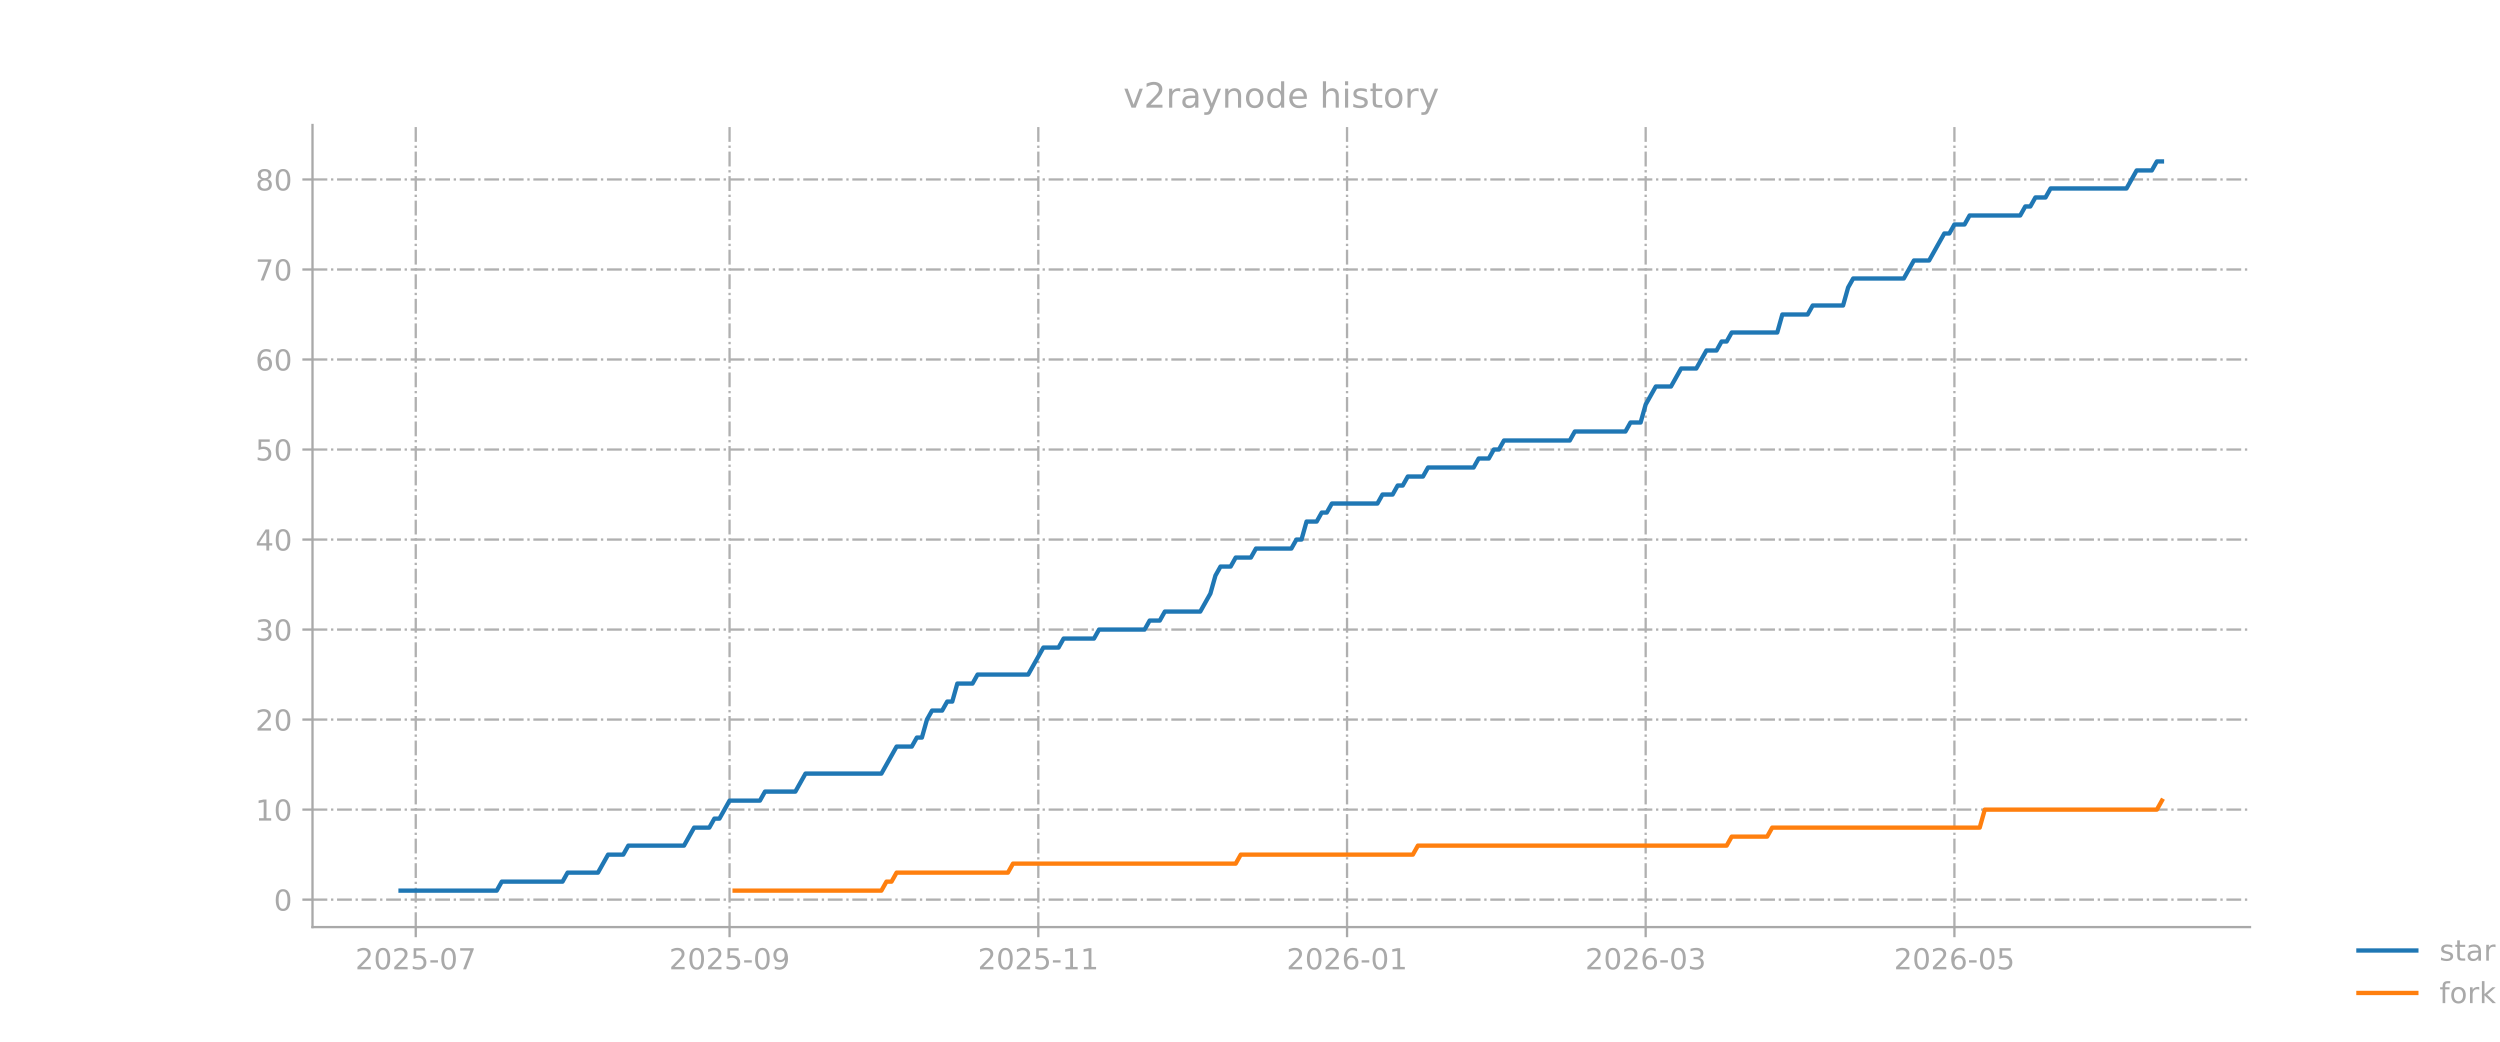
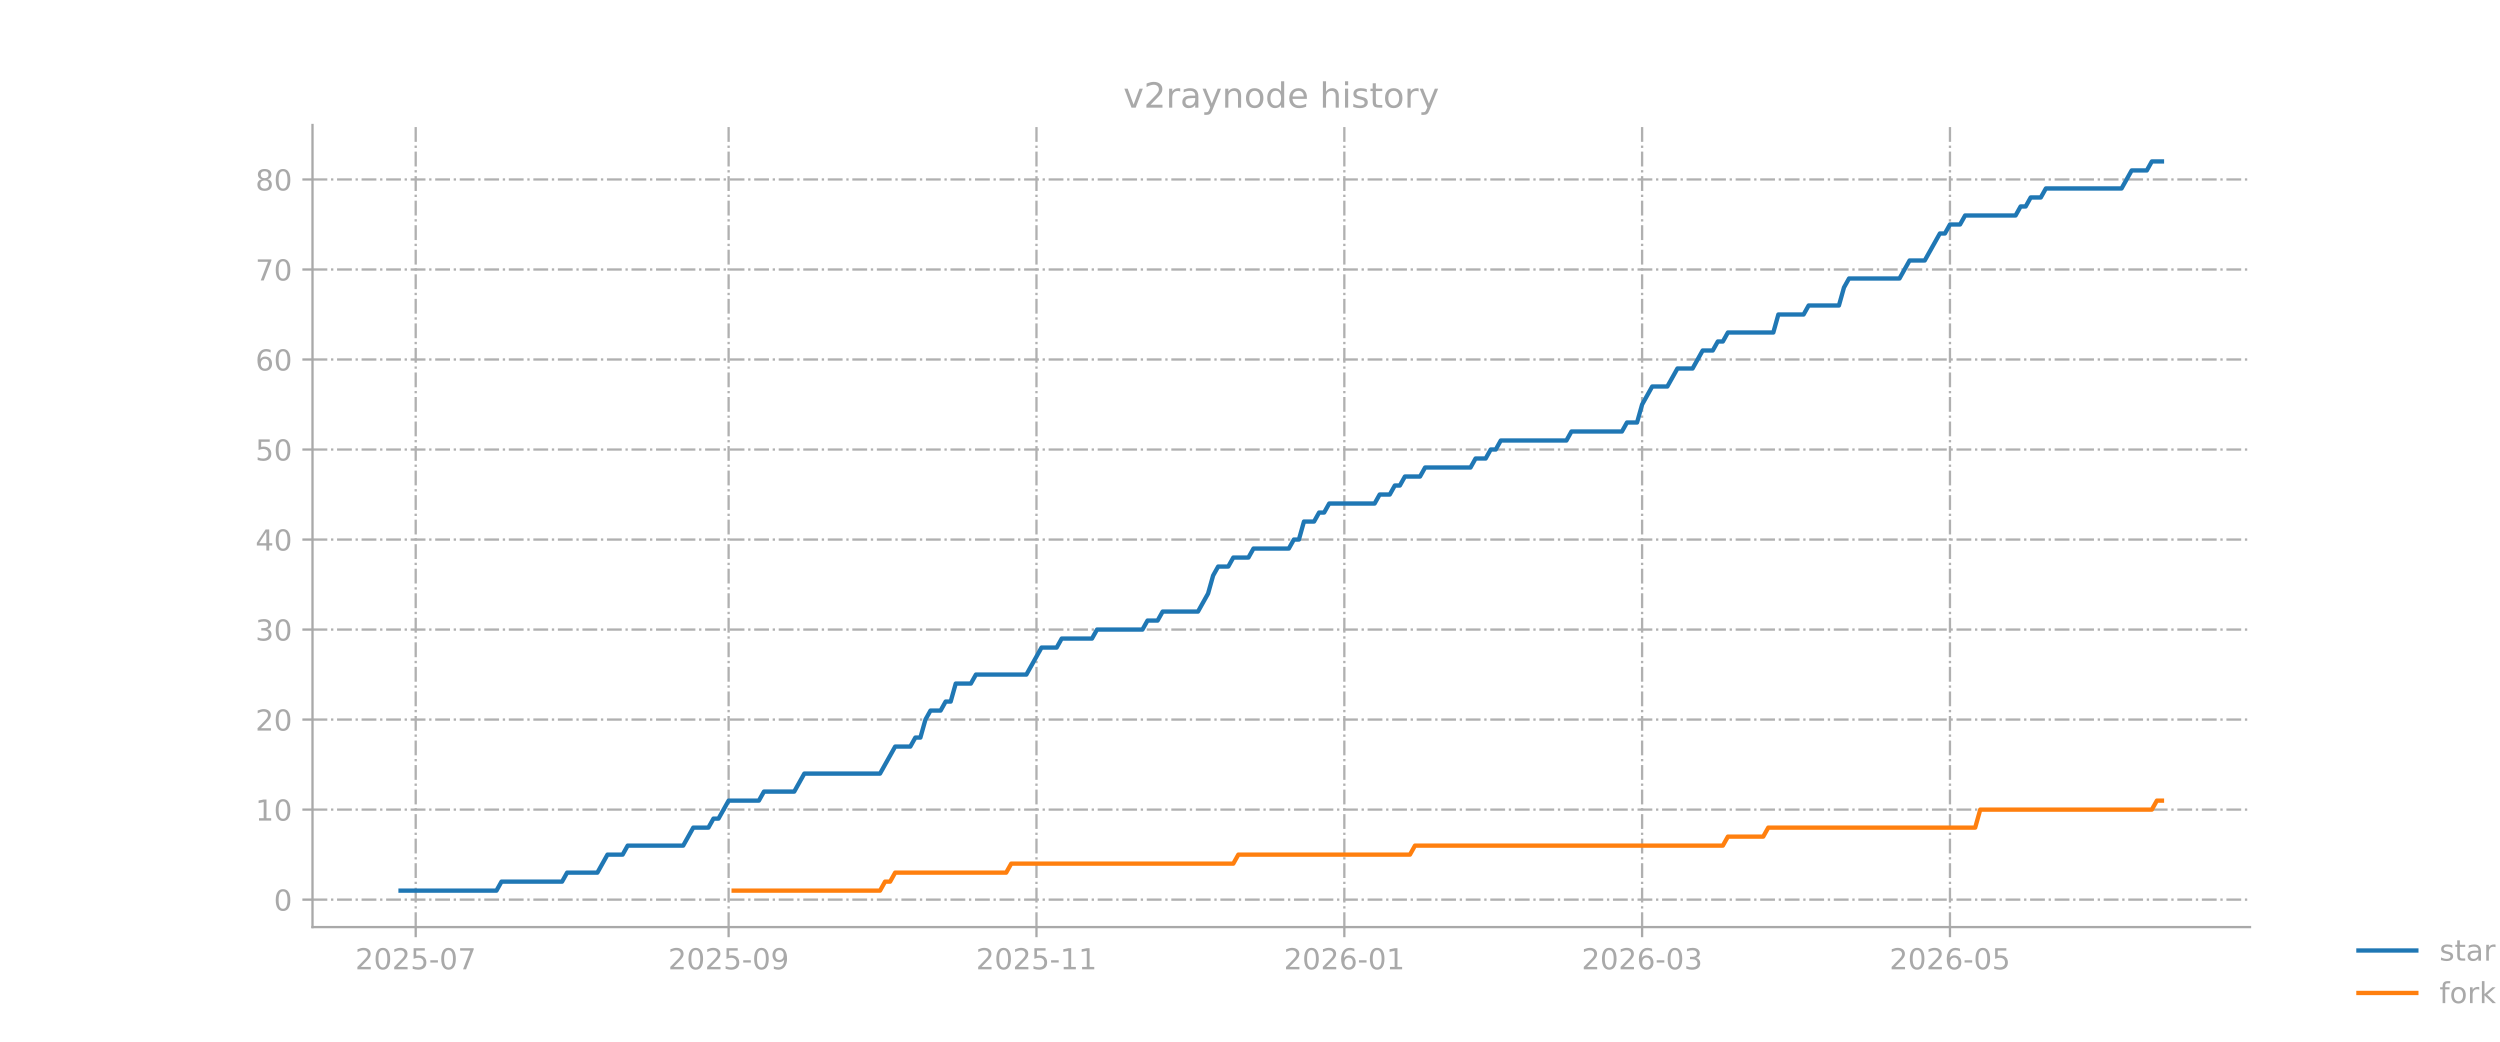
<svg xmlns="http://www.w3.org/2000/svg" xmlns:xlink="http://www.w3.org/1999/xlink" width="864pt" height="360pt" viewBox="0 0 864 360" version="1.1">
  <defs>
    <style type="text/css">*{stroke-linejoin: round; stroke-linecap: butt}</style>
  </defs>
  <g id="figure_1">
    <g id="patch_1">
      <path d="M 0 360  L 864 360  L 864 0  L 0 0  L 0 360  z " style="fill: none; opacity: 0" />
    </g>
    <g id="axes_1">
      <g id="patch_2">
        <path d="M 108 320.4  L 777.6 320.4  L 777.6 43.2  L 108 43.2  L 108 320.4  z " style="fill: none; opacity: 0" />
      </g>
      <g id="matplotlib.axis_1">
        <g id="xtick_1">
          <g id="line2d_1">
-             <path d="M 143.684 320.4  L 143.684 43.2  " clip-path="url(#p471c34f17c)" style="fill: none; stroke-dasharray: 5.12,1.28,0.8,1.28; stroke-dashoffset: 0; stroke: #b0b0b0; stroke-width: 0.8" />
+             <path d="M 143.669 320.4  L 143.669 43.2  " clip-path="url(#pfdbbf750d3)" style="fill: none; stroke-dasharray: 5.12,1.28,0.8,1.28; stroke-dashoffset: 0; stroke: #b0b0b0; stroke-width: 0.8" />
          </g>
          <g id="line2d_2">
            <defs>
-               <path id="m7e708ca265" d="M 0 0  L 0 3.5  " style="stroke: #a9a9a9; stroke-width: 0.8" />
+               <path id="m6dc88af308" d="M 0 0  L 0 3.5  " style="stroke: #a9a9a9; stroke-width: 0.8" />
            </defs>
            <g>
-               <use xlink:href="#m7e708ca265" x="143.684" y="320.4" style="fill: #a9a9a9; stroke: #a9a9a9; stroke-width: 0.8" />
+               <use xlink:href="#m6dc88af308" x="143.669" y="320.4" style="fill: #a9a9a9; stroke: #a9a9a9; stroke-width: 0.8" />
            </g>
          </g>
          <g id="text_1">
-             <g style="fill: #a9a9a9" transform="translate(122.7926 334.9984) scale(0.1 -0.1)">
+             <g style="fill: #a9a9a9" transform="translate(122.7776 334.9984) scale(0.1 -0.1)">
              <defs>
                <path id="DejaVuSans-32" d="M 1228 531  L 3431 531  L 3431 0  L 469 0  L 469 531  Q 828 903 1448 1529  Q 2069 2156 2228 2338  Q 2531 2678 2651 2914  Q 2772 3150 2772 3378  Q 2772 3750 2511 3984  Q 2250 4219 1831 4219  Q 1534 4219 1204 4116  Q 875 4013 500 3803  L 500 4441  Q 881 4594 1212 4672  Q 1544 4750 1819 4750  Q 2544 4750 2975 4387  Q 3406 4025 3406 3419  Q 3406 3131 3298 2873  Q 3191 2616 2906 2266  Q 2828 2175 2409 1742  Q 1991 1309 1228 531  z " transform="scale(0.015625)" />
                <path id="DejaVuSans-30" d="M 2034 4250  Q 1547 4250 1301 3770  Q 1056 3291 1056 2328  Q 1056 1369 1301 889  Q 1547 409 2034 409  Q 2525 409 2770 889  Q 3016 1369 3016 2328  Q 3016 3291 2770 3770  Q 2525 4250 2034 4250  z M 2034 4750  Q 2819 4750 3233 4129  Q 3647 3509 3647 2328  Q 3647 1150 3233 529  Q 2819 -91 2034 -91  Q 1250 -91 836 529  Q 422 1150 422 2328  Q 422 3509 836 4129  Q 1250 4750 2034 4750  z " transform="scale(0.015625)" />
                <path id="DejaVuSans-35" d="M 691 4666  L 3169 4666  L 3169 4134  L 1269 4134  L 1269 2991  Q 1406 3038 1543 3061  Q 1681 3084 1819 3084  Q 2600 3084 3056 2656  Q 3513 2228 3513 1497  Q 3513 744 3044 326  Q 2575 -91 1722 -91  Q 1428 -91 1123 -41  Q 819 9 494 109  L 494 744  Q 775 591 1075 516  Q 1375 441 1709 441  Q 2250 441 2565 725  Q 2881 1009 2881 1497  Q 2881 1984 2565 2268  Q 2250 2553 1709 2553  Q 1456 2553 1204 2497  Q 953 2441 691 2322  L 691 4666  z " transform="scale(0.015625)" />
                <path id="DejaVuSans-2d" d="M 313 2009  L 1997 2009  L 1997 1497  L 313 1497  L 313 2009  z " transform="scale(0.015625)" />
                <path id="DejaVuSans-37" d="M 525 4666  L 3525 4666  L 3525 4397  L 1831 0  L 1172 0  L 2766 4134  L 525 4134  L 525 4666  z " transform="scale(0.015625)" />
              </defs>
              <use xlink:href="#DejaVuSans-32" />
              <use xlink:href="#DejaVuSans-30" transform="translate(63.62305 0)" />
              <use xlink:href="#DejaVuSans-32" transform="translate(127.2461 0)" />
              <use xlink:href="#DejaVuSans-35" transform="translate(190.8691 0)" />
              <use xlink:href="#DejaVuSans-2d" transform="translate(254.4922 0)" />
              <use xlink:href="#DejaVuSans-30" transform="translate(290.5762 0)" />
              <use xlink:href="#DejaVuSans-37" transform="translate(354.1992 0)" />
            </g>
          </g>
        </g>
        <g id="xtick_2">
          <g id="line2d_3">
-             <path d="M 252.135 320.4  L 252.135 43.2  " clip-path="url(#p471c34f17c)" style="fill: none; stroke-dasharray: 5.12,1.28,0.8,1.28; stroke-dashoffset: 0; stroke: #b0b0b0; stroke-width: 0.8" />
+             <path d="M 251.81 320.4  L 251.81 43.2  " clip-path="url(#pfdbbf750d3)" style="fill: none; stroke-dasharray: 5.12,1.28,0.8,1.28; stroke-dashoffset: 0; stroke: #b0b0b0; stroke-width: 0.8" />
          </g>
          <g id="line2d_4">
            <g>
-               <use xlink:href="#m7e708ca265" x="252.135" y="320.4" style="fill: #a9a9a9; stroke: #a9a9a9; stroke-width: 0.8" />
+               <use xlink:href="#m6dc88af308" x="251.81" y="320.4" style="fill: #a9a9a9; stroke: #a9a9a9; stroke-width: 0.8" />
            </g>
          </g>
          <g id="text_2">
-             <g style="fill: #a9a9a9" transform="translate(231.244 334.9984) scale(0.1 -0.1)">
+             <g style="fill: #a9a9a9" transform="translate(230.9182 334.9984) scale(0.1 -0.1)">
              <defs>
                <path id="DejaVuSans-39" d="M 703 97  L 703 672  Q 941 559 1184 500  Q 1428 441 1663 441  Q 2288 441 2617 861  Q 2947 1281 2994 2138  Q 2813 1869 2534 1725  Q 2256 1581 1919 1581  Q 1219 1581 811 2004  Q 403 2428 403 3163  Q 403 3881 828 4315  Q 1253 4750 1959 4750  Q 2769 4750 3195 4129  Q 3622 3509 3622 2328  Q 3622 1225 3098 567  Q 2575 -91 1691 -91  Q 1453 -91 1209 -44  Q 966 3 703 97  z M 1959 2075  Q 2384 2075 2632 2365  Q 2881 2656 2881 3163  Q 2881 3666 2632 3958  Q 2384 4250 1959 4250  Q 1534 4250 1286 3958  Q 1038 3666 1038 3163  Q 1038 2656 1286 2365  Q 1534 2075 1959 2075  z " transform="scale(0.015625)" />
              </defs>
              <use xlink:href="#DejaVuSans-32" />
              <use xlink:href="#DejaVuSans-30" transform="translate(63.62305 0)" />
              <use xlink:href="#DejaVuSans-32" transform="translate(127.2461 0)" />
              <use xlink:href="#DejaVuSans-35" transform="translate(190.8691 0)" />
              <use xlink:href="#DejaVuSans-2d" transform="translate(254.4922 0)" />
              <use xlink:href="#DejaVuSans-30" transform="translate(290.5762 0)" />
              <use xlink:href="#DejaVuSans-39" transform="translate(354.1992 0)" />
            </g>
          </g>
        </g>
        <g id="xtick_3">
          <g id="line2d_5">
-             <path d="M 358.838 320.4  L 358.838 43.2  " clip-path="url(#p471c34f17c)" style="fill: none; stroke-dasharray: 5.12,1.28,0.8,1.28; stroke-dashoffset: 0; stroke: #b0b0b0; stroke-width: 0.8" />
+             <path d="M 358.206 320.4  L 358.206 43.2  " clip-path="url(#pfdbbf750d3)" style="fill: none; stroke-dasharray: 5.12,1.28,0.8,1.28; stroke-dashoffset: 0; stroke: #b0b0b0; stroke-width: 0.8" />
          </g>
          <g id="line2d_6">
            <g>
-               <use xlink:href="#m7e708ca265" x="358.838" y="320.4" style="fill: #a9a9a9; stroke: #a9a9a9; stroke-width: 0.8" />
+               <use xlink:href="#m6dc88af308" x="358.206" y="320.4" style="fill: #a9a9a9; stroke: #a9a9a9; stroke-width: 0.8" />
            </g>
          </g>
          <g id="text_3">
-             <g style="fill: #a9a9a9" transform="translate(337.9462 334.9984) scale(0.1 -0.1)">
+             <g style="fill: #a9a9a9" transform="translate(337.3147 334.9984) scale(0.1 -0.1)">
              <defs>
                <path id="DejaVuSans-31" d="M 794 531  L 1825 531  L 1825 4091  L 703 3866  L 703 4441  L 1819 4666  L 2450 4666  L 2450 531  L 3481 531  L 3481 0  L 794 0  L 794 531  z " transform="scale(0.015625)" />
              </defs>
              <use xlink:href="#DejaVuSans-32" />
              <use xlink:href="#DejaVuSans-30" transform="translate(63.62305 0)" />
              <use xlink:href="#DejaVuSans-32" transform="translate(127.2461 0)" />
              <use xlink:href="#DejaVuSans-35" transform="translate(190.8691 0)" />
              <use xlink:href="#DejaVuSans-2d" transform="translate(254.4922 0)" />
              <use xlink:href="#DejaVuSans-31" transform="translate(290.5762 0)" />
              <use xlink:href="#DejaVuSans-31" transform="translate(354.1992 0)" />
            </g>
          </g>
        </g>
        <g id="xtick_4">
          <g id="line2d_7">
-             <path d="M 465.54 320.4  L 465.54 43.2  " clip-path="url(#p471c34f17c)" style="fill: none; stroke-dasharray: 5.12,1.28,0.8,1.28; stroke-dashoffset: 0; stroke: #b0b0b0; stroke-width: 0.8" />
+             <path d="M 464.603 320.4  L 464.603 43.2  " clip-path="url(#pfdbbf750d3)" style="fill: none; stroke-dasharray: 5.12,1.28,0.8,1.28; stroke-dashoffset: 0; stroke: #b0b0b0; stroke-width: 0.8" />
          </g>
          <g id="line2d_8">
            <g>
-               <use xlink:href="#m7e708ca265" x="465.54" y="320.4" style="fill: #a9a9a9; stroke: #a9a9a9; stroke-width: 0.8" />
+               <use xlink:href="#m6dc88af308" x="464.603" y="320.4" style="fill: #a9a9a9; stroke: #a9a9a9; stroke-width: 0.8" />
            </g>
          </g>
          <g id="text_4">
-             <g style="fill: #a9a9a9" transform="translate(444.6484 334.9984) scale(0.1 -0.1)">
+             <g style="fill: #a9a9a9" transform="translate(443.7111 334.9984) scale(0.1 -0.1)">
              <defs>
                <path id="DejaVuSans-36" d="M 2113 2584  Q 1688 2584 1439 2293  Q 1191 2003 1191 1497  Q 1191 994 1439 701  Q 1688 409 2113 409  Q 2538 409 2786 701  Q 3034 994 3034 1497  Q 3034 2003 2786 2293  Q 2538 2584 2113 2584  z M 3366 4563  L 3366 3988  Q 3128 4100 2886 4159  Q 2644 4219 2406 4219  Q 1781 4219 1451 3797  Q 1122 3375 1075 2522  Q 1259 2794 1537 2939  Q 1816 3084 2150 3084  Q 2853 3084 3261 2657  Q 3669 2231 3669 1497  Q 3669 778 3244 343  Q 2819 -91 2113 -91  Q 1303 -91 875 529  Q 447 1150 447 2328  Q 447 3434 972 4092  Q 1497 4750 2381 4750  Q 2619 4750 2861 4703  Q 3103 4656 3366 4563  z " transform="scale(0.015625)" />
              </defs>
              <use xlink:href="#DejaVuSans-32" />
              <use xlink:href="#DejaVuSans-30" transform="translate(63.62305 0)" />
              <use xlink:href="#DejaVuSans-32" transform="translate(127.2461 0)" />
              <use xlink:href="#DejaVuSans-36" transform="translate(190.8691 0)" />
              <use xlink:href="#DejaVuSans-2d" transform="translate(254.4922 0)" />
              <use xlink:href="#DejaVuSans-30" transform="translate(290.5762 0)" />
              <use xlink:href="#DejaVuSans-31" transform="translate(354.1992 0)" />
            </g>
          </g>
        </g>
        <g id="xtick_5">
          <g id="line2d_9">
-             <path d="M 568.744 320.4  L 568.744 43.2  " clip-path="url(#p471c34f17c)" style="fill: none; stroke-dasharray: 5.12,1.28,0.8,1.28; stroke-dashoffset: 0; stroke: #b0b0b0; stroke-width: 0.8" />
+             <path d="M 567.511 320.4  L 567.511 43.2  " clip-path="url(#pfdbbf750d3)" style="fill: none; stroke-dasharray: 5.12,1.28,0.8,1.28; stroke-dashoffset: 0; stroke: #b0b0b0; stroke-width: 0.8" />
          </g>
          <g id="line2d_10">
            <g>
-               <use xlink:href="#m7e708ca265" x="568.744" y="320.4" style="fill: #a9a9a9; stroke: #a9a9a9; stroke-width: 0.8" />
+               <use xlink:href="#m6dc88af308" x="567.511" y="320.4" style="fill: #a9a9a9; stroke: #a9a9a9; stroke-width: 0.8" />
            </g>
          </g>
          <g id="text_5">
-             <g style="fill: #a9a9a9" transform="translate(547.8522 334.9984) scale(0.1 -0.1)">
+             <g style="fill: #a9a9a9" transform="translate(546.6192 334.9984) scale(0.1 -0.1)">
              <defs>
                <path id="DejaVuSans-33" d="M 2597 2516  Q 3050 2419 3304 2112  Q 3559 1806 3559 1356  Q 3559 666 3084 287  Q 2609 -91 1734 -91  Q 1441 -91 1130 -33  Q 819 25 488 141  L 488 750  Q 750 597 1062 519  Q 1375 441 1716 441  Q 2309 441 2620 675  Q 2931 909 2931 1356  Q 2931 1769 2642 2001  Q 2353 2234 1838 2234  L 1294 2234  L 1294 2753  L 1863 2753  Q 2328 2753 2575 2939  Q 2822 3125 2822 3475  Q 2822 3834 2567 4026  Q 2313 4219 1838 4219  Q 1578 4219 1281 4162  Q 984 4106 628 3988  L 628 4550  Q 988 4650 1302 4700  Q 1616 4750 1894 4750  Q 2613 4750 3031 4423  Q 3450 4097 3450 3541  Q 3450 3153 3228 2886  Q 3006 2619 2597 2516  z " transform="scale(0.015625)" />
              </defs>
              <use xlink:href="#DejaVuSans-32" />
              <use xlink:href="#DejaVuSans-30" transform="translate(63.62305 0)" />
              <use xlink:href="#DejaVuSans-32" transform="translate(127.2461 0)" />
              <use xlink:href="#DejaVuSans-36" transform="translate(190.8691 0)" />
              <use xlink:href="#DejaVuSans-2d" transform="translate(254.4922 0)" />
              <use xlink:href="#DejaVuSans-30" transform="translate(290.5762 0)" />
              <use xlink:href="#DejaVuSans-33" transform="translate(354.1992 0)" />
            </g>
          </g>
        </g>
        <g id="xtick_6">
          <g id="line2d_11">
-             <path d="M 675.446 320.4  L 675.446 43.2  " clip-path="url(#p471c34f17c)" style="fill: none; stroke-dasharray: 5.12,1.28,0.8,1.28; stroke-dashoffset: 0; stroke: #b0b0b0; stroke-width: 0.8" />
+             <path d="M 673.907 320.4  L 673.907 43.2  " clip-path="url(#pfdbbf750d3)" style="fill: none; stroke-dasharray: 5.12,1.28,0.8,1.28; stroke-dashoffset: 0; stroke: #b0b0b0; stroke-width: 0.8" />
          </g>
          <g id="line2d_12">
            <g>
-               <use xlink:href="#m7e708ca265" x="675.446" y="320.4" style="fill: #a9a9a9; stroke: #a9a9a9; stroke-width: 0.8" />
+               <use xlink:href="#m6dc88af308" x="673.907" y="320.4" style="fill: #a9a9a9; stroke: #a9a9a9; stroke-width: 0.8" />
            </g>
          </g>
          <g id="text_6">
-             <g style="fill: #a9a9a9" transform="translate(654.5544 334.9984) scale(0.1 -0.1)">
+             <g style="fill: #a9a9a9" transform="translate(653.0157 334.9984) scale(0.1 -0.1)">
              <use xlink:href="#DejaVuSans-32" />
              <use xlink:href="#DejaVuSans-30" transform="translate(63.62305 0)" />
              <use xlink:href="#DejaVuSans-32" transform="translate(127.2461 0)" />
              <use xlink:href="#DejaVuSans-36" transform="translate(190.8691 0)" />
              <use xlink:href="#DejaVuSans-2d" transform="translate(254.4922 0)" />
              <use xlink:href="#DejaVuSans-30" transform="translate(290.5762 0)" />
              <use xlink:href="#DejaVuSans-35" transform="translate(354.1992 0)" />
            </g>
          </g>
        </g>
      </g>
      <g id="matplotlib.axis_2">
        <g id="ytick_1">
          <g id="line2d_13">
-             <path d="M 108 310.911  L 777.6 310.911  " clip-path="url(#p471c34f17c)" style="fill: none; stroke-dasharray: 5.12,1.28,0.8,1.28; stroke-dashoffset: 0; stroke: #b0b0b0; stroke-width: 0.8" />
+             <path d="M 108 310.911  L 777.6 310.911  " clip-path="url(#pfdbbf750d3)" style="fill: none; stroke-dasharray: 5.12,1.28,0.8,1.28; stroke-dashoffset: 0; stroke: #b0b0b0; stroke-width: 0.8" />
          </g>
          <g id="line2d_14">
            <defs>
-               <path id="mbad68c69f2" d="M 0 0  L -3.5 0  " style="stroke: #a9a9a9; stroke-width: 0.8" />
+               <path id="mb7296084e1" d="M 0 0  L -3.5 0  " style="stroke: #a9a9a9; stroke-width: 0.8" />
            </defs>
            <g>
-               <use xlink:href="#mbad68c69f2" x="108" y="310.911" style="fill: #a9a9a9; stroke: #a9a9a9; stroke-width: 0.8" />
+               <use xlink:href="#mb7296084e1" x="108" y="310.911" style="fill: #a9a9a9; stroke: #a9a9a9; stroke-width: 0.8" />
            </g>
          </g>
          <g id="text_7">
            <g style="fill: #a9a9a9" transform="translate(94.6375 314.7103) scale(0.1 -0.1)">
              <use xlink:href="#DejaVuSans-30" />
            </g>
          </g>
        </g>
        <g id="ytick_2">
          <g id="line2d_15">
-             <path d="M 108 279.8  L 777.6 279.8  " clip-path="url(#p471c34f17c)" style="fill: none; stroke-dasharray: 5.12,1.28,0.8,1.28; stroke-dashoffset: 0; stroke: #b0b0b0; stroke-width: 0.8" />
+             <path d="M 108 279.8  L 777.6 279.8  " clip-path="url(#pfdbbf750d3)" style="fill: none; stroke-dasharray: 5.12,1.28,0.8,1.28; stroke-dashoffset: 0; stroke: #b0b0b0; stroke-width: 0.8" />
          </g>
          <g id="line2d_16">
            <g>
-               <use xlink:href="#mbad68c69f2" x="108" y="279.8" style="fill: #a9a9a9; stroke: #a9a9a9; stroke-width: 0.8" />
+               <use xlink:href="#mb7296084e1" x="108" y="279.8" style="fill: #a9a9a9; stroke: #a9a9a9; stroke-width: 0.8" />
            </g>
          </g>
          <g id="text_8">
            <g style="fill: #a9a9a9" transform="translate(88.275 283.5992) scale(0.1 -0.1)">
              <use xlink:href="#DejaVuSans-31" />
              <use xlink:href="#DejaVuSans-30" transform="translate(63.62305 0)" />
            </g>
          </g>
        </g>
        <g id="ytick_3">
          <g id="line2d_17">
-             <path d="M 108 248.689  L 777.6 248.689  " clip-path="url(#p471c34f17c)" style="fill: none; stroke-dasharray: 5.12,1.28,0.8,1.28; stroke-dashoffset: 0; stroke: #b0b0b0; stroke-width: 0.8" />
+             <path d="M 108 248.689  L 777.6 248.689  " clip-path="url(#pfdbbf750d3)" style="fill: none; stroke-dasharray: 5.12,1.28,0.8,1.28; stroke-dashoffset: 0; stroke: #b0b0b0; stroke-width: 0.8" />
          </g>
          <g id="line2d_18">
            <g>
-               <use xlink:href="#mbad68c69f2" x="108" y="248.689" style="fill: #a9a9a9; stroke: #a9a9a9; stroke-width: 0.8" />
+               <use xlink:href="#mb7296084e1" x="108" y="248.689" style="fill: #a9a9a9; stroke: #a9a9a9; stroke-width: 0.8" />
            </g>
          </g>
          <g id="text_9">
            <g style="fill: #a9a9a9" transform="translate(88.275 252.4881) scale(0.1 -0.1)">
              <use xlink:href="#DejaVuSans-32" />
              <use xlink:href="#DejaVuSans-30" transform="translate(63.62305 0)" />
            </g>
          </g>
        </g>
        <g id="ytick_4">
          <g id="line2d_19">
-             <path d="M 108 217.578  L 777.6 217.578  " clip-path="url(#p471c34f17c)" style="fill: none; stroke-dasharray: 5.12,1.28,0.8,1.28; stroke-dashoffset: 0; stroke: #b0b0b0; stroke-width: 0.8" />
+             <path d="M 108 217.578  L 777.6 217.578  " clip-path="url(#pfdbbf750d3)" style="fill: none; stroke-dasharray: 5.12,1.28,0.8,1.28; stroke-dashoffset: 0; stroke: #b0b0b0; stroke-width: 0.8" />
          </g>
          <g id="line2d_20">
            <g>
-               <use xlink:href="#mbad68c69f2" x="108" y="217.578" style="fill: #a9a9a9; stroke: #a9a9a9; stroke-width: 0.8" />
+               <use xlink:href="#mb7296084e1" x="108" y="217.578" style="fill: #a9a9a9; stroke: #a9a9a9; stroke-width: 0.8" />
            </g>
          </g>
          <g id="text_10">
            <g style="fill: #a9a9a9" transform="translate(88.275 221.377) scale(0.1 -0.1)">
              <use xlink:href="#DejaVuSans-33" />
              <use xlink:href="#DejaVuSans-30" transform="translate(63.62305 0)" />
            </g>
          </g>
        </g>
        <g id="ytick_5">
          <g id="line2d_21">
-             <path d="M 108 186.467  L 777.6 186.467  " clip-path="url(#p471c34f17c)" style="fill: none; stroke-dasharray: 5.12,1.28,0.8,1.28; stroke-dashoffset: 0; stroke: #b0b0b0; stroke-width: 0.8" />
+             <path d="M 108 186.467  L 777.6 186.467  " clip-path="url(#pfdbbf750d3)" style="fill: none; stroke-dasharray: 5.12,1.28,0.8,1.28; stroke-dashoffset: 0; stroke: #b0b0b0; stroke-width: 0.8" />
          </g>
          <g id="line2d_22">
            <g>
-               <use xlink:href="#mbad68c69f2" x="108" y="186.467" style="fill: #a9a9a9; stroke: #a9a9a9; stroke-width: 0.8" />
+               <use xlink:href="#mb7296084e1" x="108" y="186.467" style="fill: #a9a9a9; stroke: #a9a9a9; stroke-width: 0.8" />
            </g>
          </g>
          <g id="text_11">
            <g style="fill: #a9a9a9" transform="translate(88.275 190.2659) scale(0.1 -0.1)">
              <defs>
                <path id="DejaVuSans-34" d="M 2419 4116  L 825 1625  L 2419 1625  L 2419 4116  z M 2253 4666  L 3047 4666  L 3047 1625  L 3713 1625  L 3713 1100  L 3047 1100  L 3047 0  L 2419 0  L 2419 1100  L 313 1100  L 313 1709  L 2253 4666  z " transform="scale(0.015625)" />
              </defs>
              <use xlink:href="#DejaVuSans-34" />
              <use xlink:href="#DejaVuSans-30" transform="translate(63.62305 0)" />
            </g>
          </g>
        </g>
        <g id="ytick_6">
          <g id="line2d_23">
-             <path d="M 108 155.356  L 777.6 155.356  " clip-path="url(#p471c34f17c)" style="fill: none; stroke-dasharray: 5.12,1.28,0.8,1.28; stroke-dashoffset: 0; stroke: #b0b0b0; stroke-width: 0.8" />
+             <path d="M 108 155.356  L 777.6 155.356  " clip-path="url(#pfdbbf750d3)" style="fill: none; stroke-dasharray: 5.12,1.28,0.8,1.28; stroke-dashoffset: 0; stroke: #b0b0b0; stroke-width: 0.8" />
          </g>
          <g id="line2d_24">
            <g>
-               <use xlink:href="#mbad68c69f2" x="108" y="155.356" style="fill: #a9a9a9; stroke: #a9a9a9; stroke-width: 0.8" />
+               <use xlink:href="#mb7296084e1" x="108" y="155.356" style="fill: #a9a9a9; stroke: #a9a9a9; stroke-width: 0.8" />
            </g>
          </g>
          <g id="text_12">
            <g style="fill: #a9a9a9" transform="translate(88.275 159.1548) scale(0.1 -0.1)">
              <use xlink:href="#DejaVuSans-35" />
              <use xlink:href="#DejaVuSans-30" transform="translate(63.62305 0)" />
            </g>
          </g>
        </g>
        <g id="ytick_7">
          <g id="line2d_25">
-             <path d="M 108 124.244  L 777.6 124.244  " clip-path="url(#p471c34f17c)" style="fill: none; stroke-dasharray: 5.12,1.28,0.8,1.28; stroke-dashoffset: 0; stroke: #b0b0b0; stroke-width: 0.8" />
+             <path d="M 108 124.244  L 777.6 124.244  " clip-path="url(#pfdbbf750d3)" style="fill: none; stroke-dasharray: 5.12,1.28,0.8,1.28; stroke-dashoffset: 0; stroke: #b0b0b0; stroke-width: 0.8" />
          </g>
          <g id="line2d_26">
            <g>
-               <use xlink:href="#mbad68c69f2" x="108" y="124.244" style="fill: #a9a9a9; stroke: #a9a9a9; stroke-width: 0.8" />
+               <use xlink:href="#mb7296084e1" x="108" y="124.244" style="fill: #a9a9a9; stroke: #a9a9a9; stroke-width: 0.8" />
            </g>
          </g>
          <g id="text_13">
            <g style="fill: #a9a9a9" transform="translate(88.275 128.0437) scale(0.1 -0.1)">
              <use xlink:href="#DejaVuSans-36" />
              <use xlink:href="#DejaVuSans-30" transform="translate(63.62305 0)" />
            </g>
          </g>
        </g>
        <g id="ytick_8">
          <g id="line2d_27">
-             <path d="M 108 93.133  L 777.6 93.133  " clip-path="url(#p471c34f17c)" style="fill: none; stroke-dasharray: 5.12,1.28,0.8,1.28; stroke-dashoffset: 0; stroke: #b0b0b0; stroke-width: 0.8" />
+             <path d="M 108 93.133  L 777.6 93.133  " clip-path="url(#pfdbbf750d3)" style="fill: none; stroke-dasharray: 5.12,1.28,0.8,1.28; stroke-dashoffset: 0; stroke: #b0b0b0; stroke-width: 0.8" />
          </g>
          <g id="line2d_28">
            <g>
-               <use xlink:href="#mbad68c69f2" x="108" y="93.133" style="fill: #a9a9a9; stroke: #a9a9a9; stroke-width: 0.8" />
+               <use xlink:href="#mb7296084e1" x="108" y="93.133" style="fill: #a9a9a9; stroke: #a9a9a9; stroke-width: 0.8" />
            </g>
          </g>
          <g id="text_14">
            <g style="fill: #a9a9a9" transform="translate(88.275 96.93255) scale(0.1 -0.1)">
              <use xlink:href="#DejaVuSans-37" />
              <use xlink:href="#DejaVuSans-30" transform="translate(63.62305 0)" />
            </g>
          </g>
        </g>
        <g id="ytick_9">
          <g id="line2d_29">
-             <path d="M 108 62.022  L 777.6 62.022  " clip-path="url(#p471c34f17c)" style="fill: none; stroke-dasharray: 5.12,1.28,0.8,1.28; stroke-dashoffset: 0; stroke: #b0b0b0; stroke-width: 0.8" />
+             <path d="M 108 62.022  L 777.6 62.022  " clip-path="url(#pfdbbf750d3)" style="fill: none; stroke-dasharray: 5.12,1.28,0.8,1.28; stroke-dashoffset: 0; stroke: #b0b0b0; stroke-width: 0.8" />
          </g>
          <g id="line2d_30">
            <g>
-               <use xlink:href="#mbad68c69f2" x="108" y="62.022" style="fill: #a9a9a9; stroke: #a9a9a9; stroke-width: 0.8" />
+               <use xlink:href="#mb7296084e1" x="108" y="62.022" style="fill: #a9a9a9; stroke: #a9a9a9; stroke-width: 0.8" />
            </g>
          </g>
          <g id="text_15">
            <g style="fill: #a9a9a9" transform="translate(88.275 65.82144) scale(0.1 -0.1)">
              <defs>
                <path id="DejaVuSans-38" d="M 2034 2216  Q 1584 2216 1326 1975  Q 1069 1734 1069 1313  Q 1069 891 1326 650  Q 1584 409 2034 409  Q 2484 409 2743 651  Q 3003 894 3003 1313  Q 3003 1734 2745 1975  Q 2488 2216 2034 2216  z M 1403 2484  Q 997 2584 770 2862  Q 544 3141 544 3541  Q 544 4100 942 4425  Q 1341 4750 2034 4750  Q 2731 4750 3128 4425  Q 3525 4100 3525 3541  Q 3525 3141 3298 2862  Q 3072 2584 2669 2484  Q 3125 2378 3379 2068  Q 3634 1759 3634 1313  Q 3634 634 3220 271  Q 2806 -91 2034 -91  Q 1263 -91 848 271  Q 434 634 434 1313  Q 434 1759 690 2068  Q 947 2378 1403 2484  z M 1172 3481  Q 1172 3119 1398 2916  Q 1625 2713 2034 2713  Q 2441 2713 2670 2916  Q 2900 3119 2900 3481  Q 2900 3844 2670 4047  Q 2441 4250 2034 4250  Q 1625 4250 1398 4047  Q 1172 3844 1172 3481  z " transform="scale(0.015625)" />
              </defs>
              <use xlink:href="#DejaVuSans-38" />
              <use xlink:href="#DejaVuSans-30" transform="translate(63.62305 0)" />
            </g>
          </g>
        </g>
      </g>
      <g id="line2d_31">
-         <path d="M 138.436 307.8  L 171.671 307.8  L 173.421 304.689  L 194.411 304.689  L 196.161 301.578  L 206.656 301.578  L 210.154 295.356  L 215.402 295.356  L 217.151 292.244  L 236.392 292.244  L 239.891 286.022  L 245.139 286.022  L 246.888 282.911  L 248.637 282.911  L 252.135 276.689  L 262.631 276.689  L 264.38 273.578  L 274.875 273.578  L 278.374 267.356  L 304.612 267.356  L 309.86 258.022  L 315.107 258.022  L 316.856 254.911  L 318.606 254.911  L 320.355 248.689  L 322.104 245.578  L 325.603 245.578  L 327.352 242.467  L 329.101 242.467  L 330.85 236.244  L 336.098 236.244  L 337.847 233.133  L 355.339 233.133  L 360.587 223.8  L 365.834 223.8  L 367.584 220.689  L 378.079 220.689  L 379.828 217.578  L 395.571 217.578  L 397.32 214.467  L 400.819 214.467  L 402.568 211.356  L 414.813 211.356  L 418.311 205.133  L 420.06 198.911  L 421.809 195.8  L 425.308 195.8  L 427.057 192.689  L 432.305 192.689  L 434.054 189.578  L 446.298 189.578  L 448.048 186.467  L 449.797 186.467  L 451.546 180.244  L 455.045 180.244  L 456.794 177.133  L 458.543 177.133  L 460.292 174.022  L 476.035 174.022  L 477.784 170.911  L 481.283 170.911  L 483.032 167.8  L 484.781 167.8  L 486.53 164.689  L 491.778 164.689  L 493.527 161.578  L 509.27 161.578  L 511.019 158.467  L 514.518 158.467  L 516.267 155.356  L 518.016 155.356  L 519.766 152.244  L 542.505 152.244  L 544.255 149.133  L 561.747 149.133  L 563.496 146.022  L 566.994 146.022  L 568.744 139.8  L 572.242 133.578  L 577.49 133.578  L 580.988 127.356  L 586.236 127.356  L 589.734 121.133  L 593.233 121.133  L 594.982 118.022  L 596.731 118.022  L 598.48 114.911  L 614.223 114.911  L 615.972 108.689  L 624.718 108.689  L 626.468 105.578  L 636.963 105.578  L 638.712 99.356  L 640.461 96.244  L 657.954 96.244  L 661.452 90.022  L 666.7 90.022  L 671.947 80.689  L 673.697 80.689  L 675.446 77.578  L 678.944 77.578  L 680.693 74.467  L 698.186 74.467  L 699.935 71.356  L 701.684 71.356  L 703.433 68.244  L 706.932 68.244  L 708.681 65.133  L 734.919 65.133  L 738.418 58.911  L 743.665 58.911  L 745.414 55.8  L 747.164 55.8  L 747.164 55.8  " clip-path="url(#p471c34f17c)" style="fill: none; stroke: #1f77b4; stroke-width: 1.5; stroke-linecap: square" />
+         <path d="M 138.436 307.8  L 171.576 307.8  L 173.32 304.689  L 194.251 304.689  L 195.995 301.578  L 206.46 301.578  L 209.949 295.356  L 215.181 295.356  L 216.926 292.244  L 236.112 292.244  L 239.6 286.022  L 244.833 286.022  L 246.577 282.911  L 248.321 282.911  L 251.81 276.689  L 262.275 276.689  L 264.019 273.578  L 274.484 273.578  L 277.973 267.356  L 304.136 267.356  L 309.368 258.022  L 314.601 258.022  L 316.345 254.911  L 318.089 254.911  L 319.834 248.689  L 321.578 245.578  L 325.066 245.578  L 326.81 242.467  L 328.555 242.467  L 330.299 236.244  L 335.531 236.244  L 337.276 233.133  L 354.718 233.133  L 359.95 223.8  L 365.183 223.8  L 366.927 220.689  L 377.392 220.689  L 379.137 217.578  L 394.834 217.578  L 396.579 214.467  L 400.067 214.467  L 401.811 211.356  L 414.021 211.356  L 417.509 205.133  L 419.253 198.911  L 420.997 195.8  L 424.486 195.8  L 426.23 192.689  L 431.463 192.689  L 433.207 189.578  L 445.416 189.578  L 447.161 186.467  L 448.905 186.467  L 450.649 180.244  L 454.137 180.244  L 455.882 177.133  L 457.626 177.133  L 459.37 174.022  L 475.068 174.022  L 476.812 170.911  L 480.3 170.911  L 482.045 167.8  L 483.789 167.8  L 485.533 164.689  L 490.766 164.689  L 492.51 161.578  L 508.208 161.578  L 509.952 158.467  L 513.44 158.467  L 515.184 155.356  L 516.929 155.356  L 518.673 152.244  L 541.348 152.244  L 543.092 149.133  L 560.534 149.133  L 562.278 146.022  L 565.766 146.022  L 567.511 139.8  L 570.999 133.578  L 576.232 133.578  L 579.72 127.356  L 584.953 127.356  L 588.441 121.133  L 591.929 121.133  L 593.674 118.022  L 595.418 118.022  L 597.162 114.911  L 612.86 114.911  L 614.604 108.689  L 623.325 108.689  L 625.069 105.578  L 635.535 105.578  L 637.279 99.356  L 639.023 96.244  L 656.465 96.244  L 659.953 90.022  L 665.186 90.022  L 670.419 80.689  L 672.163 80.689  L 673.907 77.578  L 677.395 77.578  L 679.14 74.467  L 696.582 74.467  L 698.326 71.356  L 700.07 71.356  L 701.814 68.244  L 705.303 68.244  L 707.047 65.133  L 733.21 65.133  L 736.698 58.911  L 741.931 58.911  L 743.675 55.8  L 747.164 55.8  L 747.164 55.8  " clip-path="url(#pfdbbf750d3)" style="fill: none; stroke: #1f77b4; stroke-width: 1.5; stroke-linecap: square" />
      </g>
      <g id="line2d_32">
-         <path d="M 253.885 307.8  L 304.612 307.8  L 306.361 304.689  L 308.11 304.689  L 309.86 301.578  L 348.342 301.578  L 350.092 298.467  L 427.057 298.467  L 428.806 295.356  L 488.28 295.356  L 490.029 292.244  L 596.731 292.244  L 598.48 289.133  L 610.725 289.133  L 612.474 286.022  L 684.192 286.022  L 685.941 279.8  L 745.414 279.8  L 747.164 276.689  L 747.164 276.689  " clip-path="url(#p471c34f17c)" style="fill: none; stroke: #ff7f0e; stroke-width: 1.5; stroke-linecap: square" />
+         <path d="M 253.554 307.8  L 304.136 307.8  L 305.88 304.689  L 307.624 304.689  L 309.368 301.578  L 347.741 301.578  L 349.485 298.467  L 426.23 298.467  L 427.974 295.356  L 487.277 295.356  L 489.021 292.244  L 595.418 292.244  L 597.162 289.133  L 609.372 289.133  L 611.116 286.022  L 682.628 286.022  L 684.372 279.8  L 743.675 279.8  L 745.419 276.689  L 747.164 276.689  L 747.164 276.689  " clip-path="url(#pfdbbf750d3)" style="fill: none; stroke: #ff7f0e; stroke-width: 1.5; stroke-linecap: square" />
      </g>
      <g id="patch_3">
        <path d="M 108 320.4  L 108 43.2  " style="fill: none; stroke: #a9a9a9; stroke-width: 0.8; stroke-linejoin: miter; stroke-linecap: square" />
      </g>
      <g id="patch_4">
        <path d="M 777.6 320.4  L 777.6 43.2  " style="fill: none" />
      </g>
      <g id="patch_5">
        <path d="M 108 320.4  L 777.6 320.4  " style="fill: none; stroke: #a9a9a9; stroke-width: 0.8; stroke-linejoin: miter; stroke-linecap: square" />
      </g>
      <g id="patch_6">
        <path d="M 108 43.2  L 777.6 43.2  " style="fill: none" />
      </g>
      <g id="text_16">
        <g style="fill: #a9a9a9" transform="translate(388.2188 37.2) scale(0.12 -0.12)">
          <defs>
            <path id="DejaVuSans-76" d="M 191 3500  L 800 3500  L 1894 563  L 2988 3500  L 3597 3500  L 2284 0  L 1503 0  L 191 3500  z " transform="scale(0.015625)" />
            <path id="DejaVuSans-72" d="M 2631 2963  Q 2534 3019 2420 3045  Q 2306 3072 2169 3072  Q 1681 3072 1420 2755  Q 1159 2438 1159 1844  L 1159 0  L 581 0  L 581 3500  L 1159 3500  L 1159 2956  Q 1341 3275 1631 3429  Q 1922 3584 2338 3584  Q 2397 3584 2469 3576  Q 2541 3569 2628 3553  L 2631 2963  z " transform="scale(0.015625)" />
            <path id="DejaVuSans-61" d="M 2194 1759  Q 1497 1759 1228 1600  Q 959 1441 959 1056  Q 959 750 1161 570  Q 1363 391 1709 391  Q 2188 391 2477 730  Q 2766 1069 2766 1631  L 2766 1759  L 2194 1759  z M 3341 1997  L 3341 0  L 2766 0  L 2766 531  Q 2569 213 2275 61  Q 1981 -91 1556 -91  Q 1019 -91 701 211  Q 384 513 384 1019  Q 384 1609 779 1909  Q 1175 2209 1959 2209  L 2766 2209  L 2766 2266  Q 2766 2663 2505 2880  Q 2244 3097 1772 3097  Q 1472 3097 1187 3025  Q 903 2953 641 2809  L 641 3341  Q 956 3463 1253 3523  Q 1550 3584 1831 3584  Q 2591 3584 2966 3190  Q 3341 2797 3341 1997  z " transform="scale(0.015625)" />
            <path id="DejaVuSans-79" d="M 2059 -325  Q 1816 -950 1584 -1140  Q 1353 -1331 966 -1331  L 506 -1331  L 506 -850  L 844 -850  Q 1081 -850 1212 -737  Q 1344 -625 1503 -206  L 1606 56  L 191 3500  L 800 3500  L 1894 763  L 2988 3500  L 3597 3500  L 2059 -325  z " transform="scale(0.015625)" />
            <path id="DejaVuSans-6e" d="M 3513 2113  L 3513 0  L 2938 0  L 2938 2094  Q 2938 2591 2744 2837  Q 2550 3084 2163 3084  Q 1697 3084 1428 2787  Q 1159 2491 1159 1978  L 1159 0  L 581 0  L 581 3500  L 1159 3500  L 1159 2956  Q 1366 3272 1645 3428  Q 1925 3584 2291 3584  Q 2894 3584 3203 3211  Q 3513 2838 3513 2113  z " transform="scale(0.015625)" />
            <path id="DejaVuSans-6f" d="M 1959 3097  Q 1497 3097 1228 2736  Q 959 2375 959 1747  Q 959 1119 1226 758  Q 1494 397 1959 397  Q 2419 397 2687 759  Q 2956 1122 2956 1747  Q 2956 2369 2687 2733  Q 2419 3097 1959 3097  z M 1959 3584  Q 2709 3584 3137 3096  Q 3566 2609 3566 1747  Q 3566 888 3137 398  Q 2709 -91 1959 -91  Q 1206 -91 779 398  Q 353 888 353 1747  Q 353 2609 779 3096  Q 1206 3584 1959 3584  z " transform="scale(0.015625)" />
            <path id="DejaVuSans-64" d="M 2906 2969  L 2906 4863  L 3481 4863  L 3481 0  L 2906 0  L 2906 525  Q 2725 213 2448 61  Q 2172 -91 1784 -91  Q 1150 -91 751 415  Q 353 922 353 1747  Q 353 2572 751 3078  Q 1150 3584 1784 3584  Q 2172 3584 2448 3432  Q 2725 3281 2906 2969  z M 947 1747  Q 947 1113 1208 752  Q 1469 391 1925 391  Q 2381 391 2643 752  Q 2906 1113 2906 1747  Q 2906 2381 2643 2742  Q 2381 3103 1925 3103  Q 1469 3103 1208 2742  Q 947 2381 947 1747  z " transform="scale(0.015625)" />
            <path id="DejaVuSans-65" d="M 3597 1894  L 3597 1613  L 953 1613  Q 991 1019 1311 708  Q 1631 397 2203 397  Q 2534 397 2845 478  Q 3156 559 3463 722  L 3463 178  Q 3153 47 2828 -22  Q 2503 -91 2169 -91  Q 1331 -91 842 396  Q 353 884 353 1716  Q 353 2575 817 3079  Q 1281 3584 2069 3584  Q 2775 3584 3186 3129  Q 3597 2675 3597 1894  z M 3022 2063  Q 3016 2534 2758 2815  Q 2500 3097 2075 3097  Q 1594 3097 1305 2825  Q 1016 2553 972 2059  L 3022 2063  z " transform="scale(0.015625)" />
            <path id="DejaVuSans-20" transform="scale(0.015625)" />
            <path id="DejaVuSans-68" d="M 3513 2113  L 3513 0  L 2938 0  L 2938 2094  Q 2938 2591 2744 2837  Q 2550 3084 2163 3084  Q 1697 3084 1428 2787  Q 1159 2491 1159 1978  L 1159 0  L 581 0  L 581 4863  L 1159 4863  L 1159 2956  Q 1366 3272 1645 3428  Q 1925 3584 2291 3584  Q 2894 3584 3203 3211  Q 3513 2838 3513 2113  z " transform="scale(0.015625)" />
            <path id="DejaVuSans-69" d="M 603 3500  L 1178 3500  L 1178 0  L 603 0  L 603 3500  z M 603 4863  L 1178 4863  L 1178 4134  L 603 4134  L 603 4863  z " transform="scale(0.015625)" />
            <path id="DejaVuSans-73" d="M 2834 3397  L 2834 2853  Q 2591 2978 2328 3040  Q 2066 3103 1784 3103  Q 1356 3103 1142 2972  Q 928 2841 928 2578  Q 928 2378 1081 2264  Q 1234 2150 1697 2047  L 1894 2003  Q 2506 1872 2764 1633  Q 3022 1394 3022 966  Q 3022 478 2636 193  Q 2250 -91 1575 -91  Q 1294 -91 989 -36  Q 684 19 347 128  L 347 722  Q 666 556 975 473  Q 1284 391 1588 391  Q 1994 391 2212 530  Q 2431 669 2431 922  Q 2431 1156 2273 1281  Q 2116 1406 1581 1522  L 1381 1569  Q 847 1681 609 1914  Q 372 2147 372 2553  Q 372 3047 722 3315  Q 1072 3584 1716 3584  Q 2034 3584 2315 3537  Q 2597 3491 2834 3397  z " transform="scale(0.015625)" />
            <path id="DejaVuSans-74" d="M 1172 4494  L 1172 3500  L 2356 3500  L 2356 3053  L 1172 3053  L 1172 1153  Q 1172 725 1289 603  Q 1406 481 1766 481  L 2356 481  L 2356 0  L 1766 0  Q 1100 0 847 248  Q 594 497 594 1153  L 594 3053  L 172 3053  L 172 3500  L 594 3500  L 594 4494  L 1172 4494  z " transform="scale(0.015625)" />
          </defs>
          <use xlink:href="#DejaVuSans-76" />
          <use xlink:href="#DejaVuSans-32" transform="translate(59.17969 0)" />
          <use xlink:href="#DejaVuSans-72" transform="translate(122.8027 0)" />
          <use xlink:href="#DejaVuSans-61" transform="translate(163.916 0)" />
          <use xlink:href="#DejaVuSans-79" transform="translate(225.1953 0)" />
          <use xlink:href="#DejaVuSans-6e" transform="translate(284.375 0)" />
          <use xlink:href="#DejaVuSans-6f" transform="translate(347.7539 0)" />
          <use xlink:href="#DejaVuSans-64" transform="translate(408.9355 0)" />
          <use xlink:href="#DejaVuSans-65" transform="translate(472.4121 0)" />
          <use xlink:href="#DejaVuSans-20" transform="translate(533.9355 0)" />
          <use xlink:href="#DejaVuSans-68" transform="translate(565.7227 0)" />
          <use xlink:href="#DejaVuSans-69" transform="translate(629.1016 0)" />
          <use xlink:href="#DejaVuSans-73" transform="translate(656.8848 0)" />
          <use xlink:href="#DejaVuSans-74" transform="translate(708.9844 0)" />
          <use xlink:href="#DejaVuSans-6f" transform="translate(748.1934 0)" />
          <use xlink:href="#DejaVuSans-72" transform="translate(809.375 0)" />
          <use xlink:href="#DejaVuSans-79" transform="translate(850.4883 0)" />
        </g>
      </g>
      <g id="legend_1">
        <g id="line2d_33">
          <path d="M 815.08 328.498  L 825.08 328.498  L 835.08 328.498  " style="fill: none; stroke: #1f77b4; stroke-width: 1.5; stroke-linecap: square" />
        </g>
        <g id="text_17">
          <g style="fill: #a9a9a9" transform="translate(843.08 331.9984) scale(0.1 -0.1)">
            <use xlink:href="#DejaVuSans-73" />
            <use xlink:href="#DejaVuSans-74" transform="translate(52.09961 0)" />
            <use xlink:href="#DejaVuSans-61" transform="translate(91.30859 0)" />
            <use xlink:href="#DejaVuSans-72" transform="translate(152.5879 0)" />
          </g>
        </g>
        <g id="line2d_34">
          <path d="M 815.08 343.177  L 825.08 343.177  L 835.08 343.177  " style="fill: none; stroke: #ff7f0e; stroke-width: 1.5; stroke-linecap: square" />
        </g>
        <g id="text_18">
          <g style="fill: #a9a9a9" transform="translate(843.08 346.6766) scale(0.1 -0.1)">
            <defs>
              <path id="DejaVuSans-66" d="M 2375 4863  L 2375 4384  L 1825 4384  Q 1516 4384 1395 4259  Q 1275 4134 1275 3809  L 1275 3500  L 2222 3500  L 2222 3053  L 1275 3053  L 1275 0  L 697 0  L 697 3053  L 147 3053  L 147 3500  L 697 3500  L 697 3744  Q 697 4328 969 4595  Q 1241 4863 1831 4863  L 2375 4863  z " transform="scale(0.015625)" />
              <path id="DejaVuSans-6b" d="M 581 4863  L 1159 4863  L 1159 1991  L 2875 3500  L 3609 3500  L 1753 1863  L 3688 0  L 2938 0  L 1159 1709  L 1159 0  L 581 0  L 581 4863  z " transform="scale(0.015625)" />
            </defs>
            <use xlink:href="#DejaVuSans-66" />
            <use xlink:href="#DejaVuSans-6f" transform="translate(35.20508 0)" />
            <use xlink:href="#DejaVuSans-72" transform="translate(96.38672 0)" />
            <use xlink:href="#DejaVuSans-6b" transform="translate(137.5 0)" />
          </g>
        </g>
      </g>
    </g>
  </g>
  <defs>
-     <clipPath id="p471c34f17c">
+     <clipPath id="pfdbbf750d3">
      <rect x="108" y="43.2" width="669.6" height="277.2" />
    </clipPath>
  </defs>
</svg>
